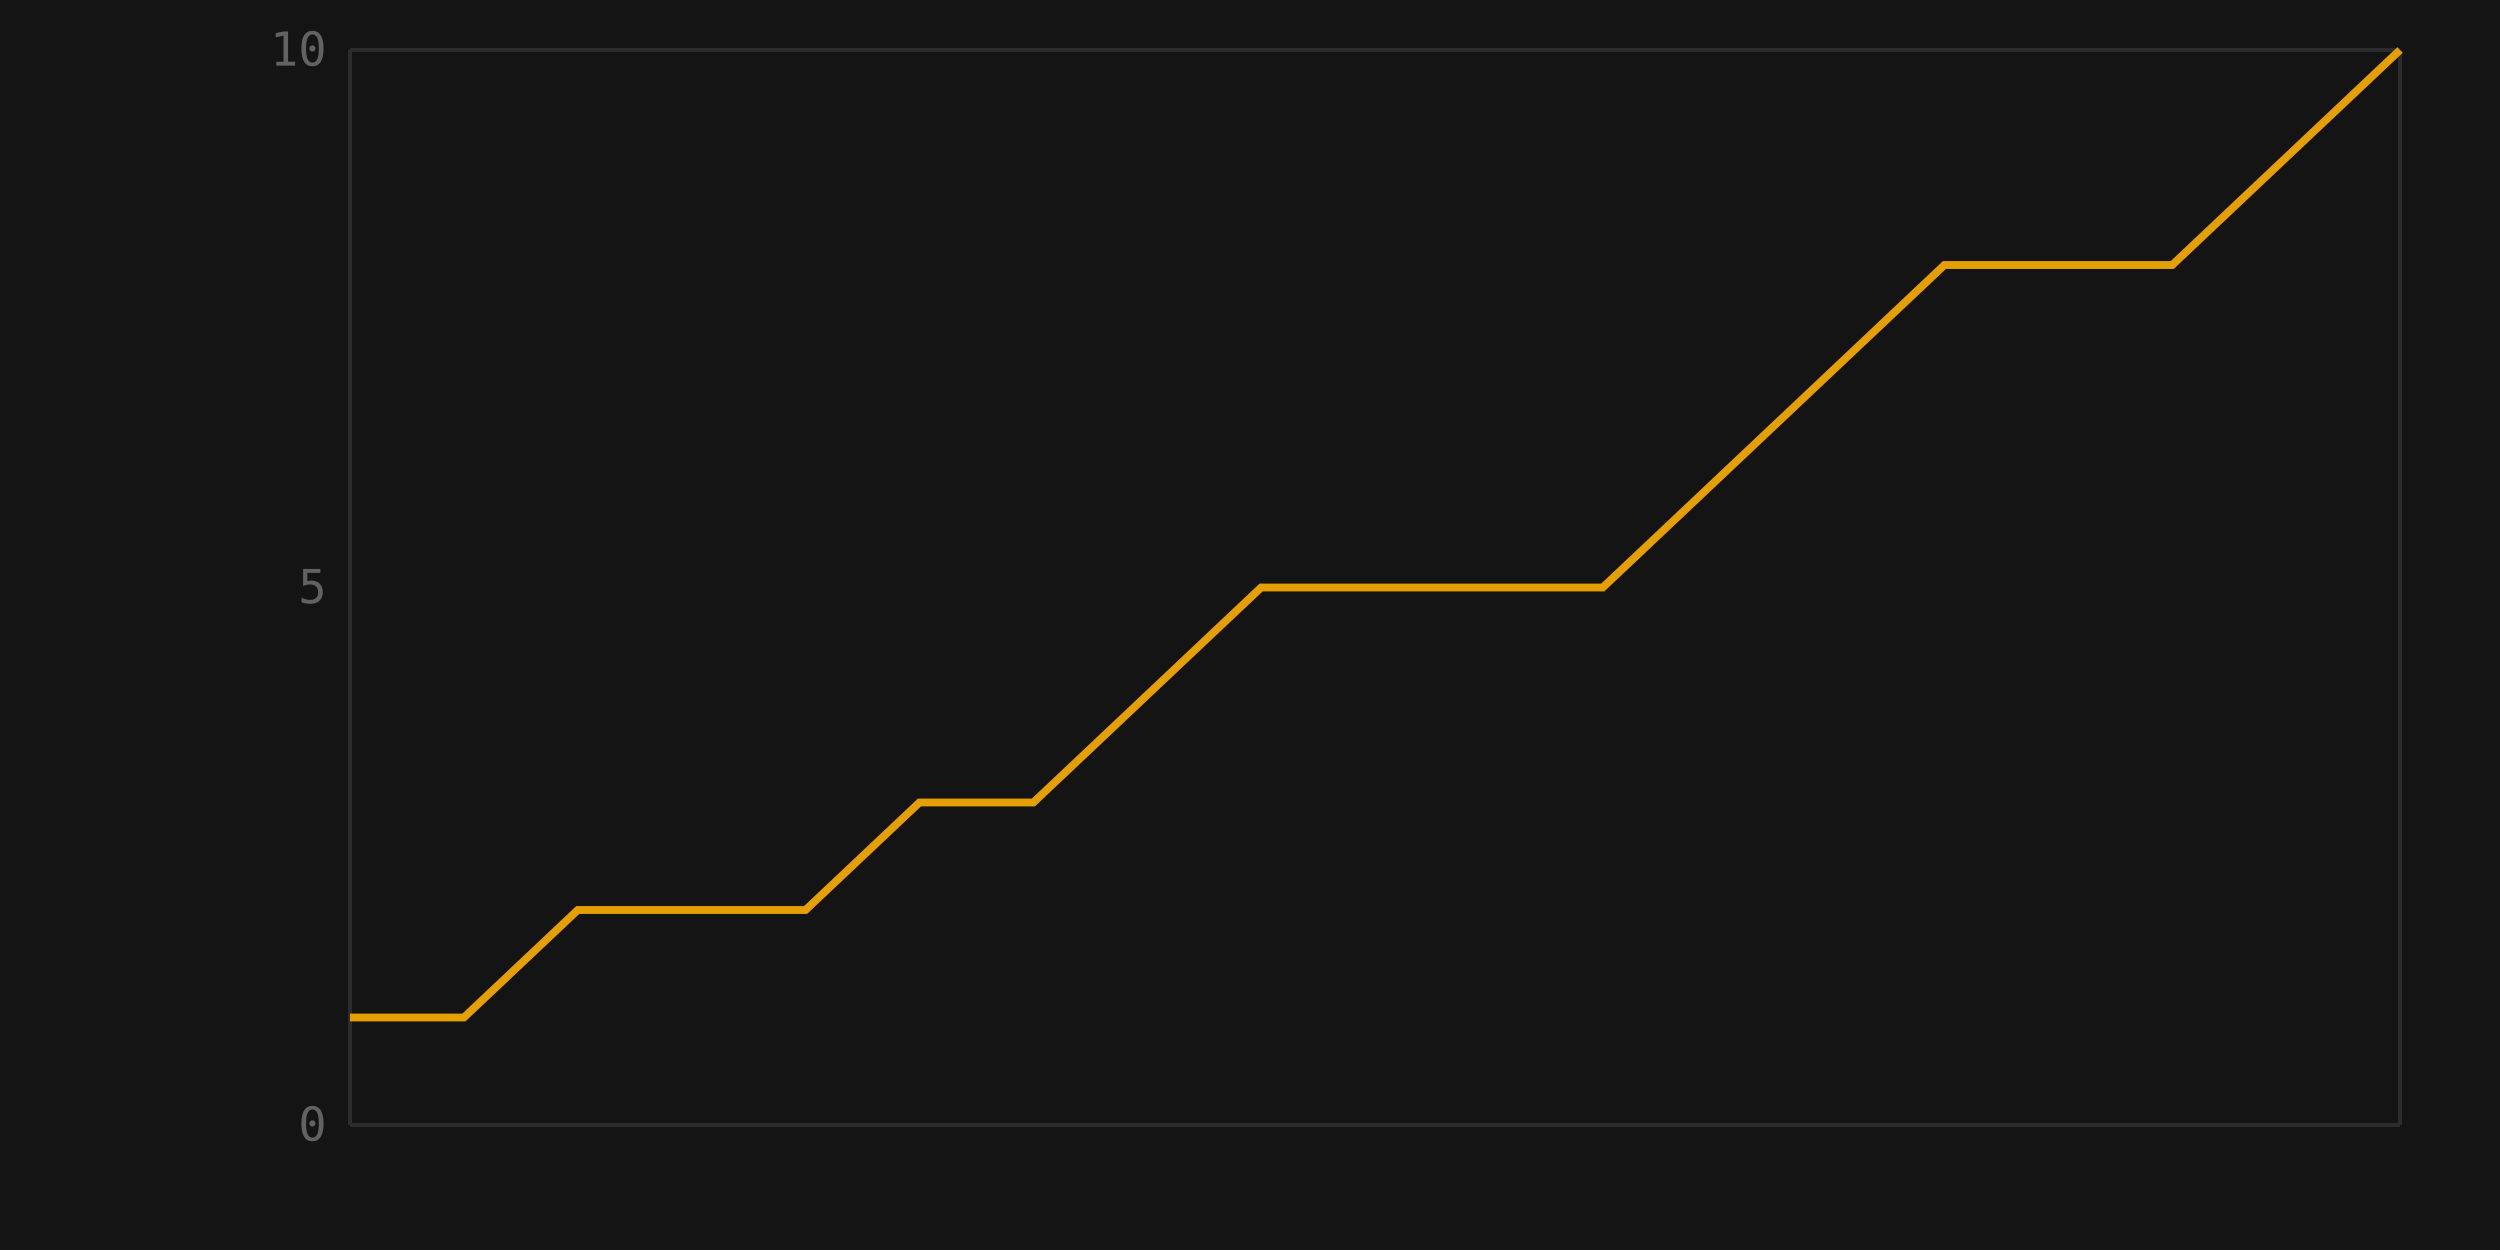
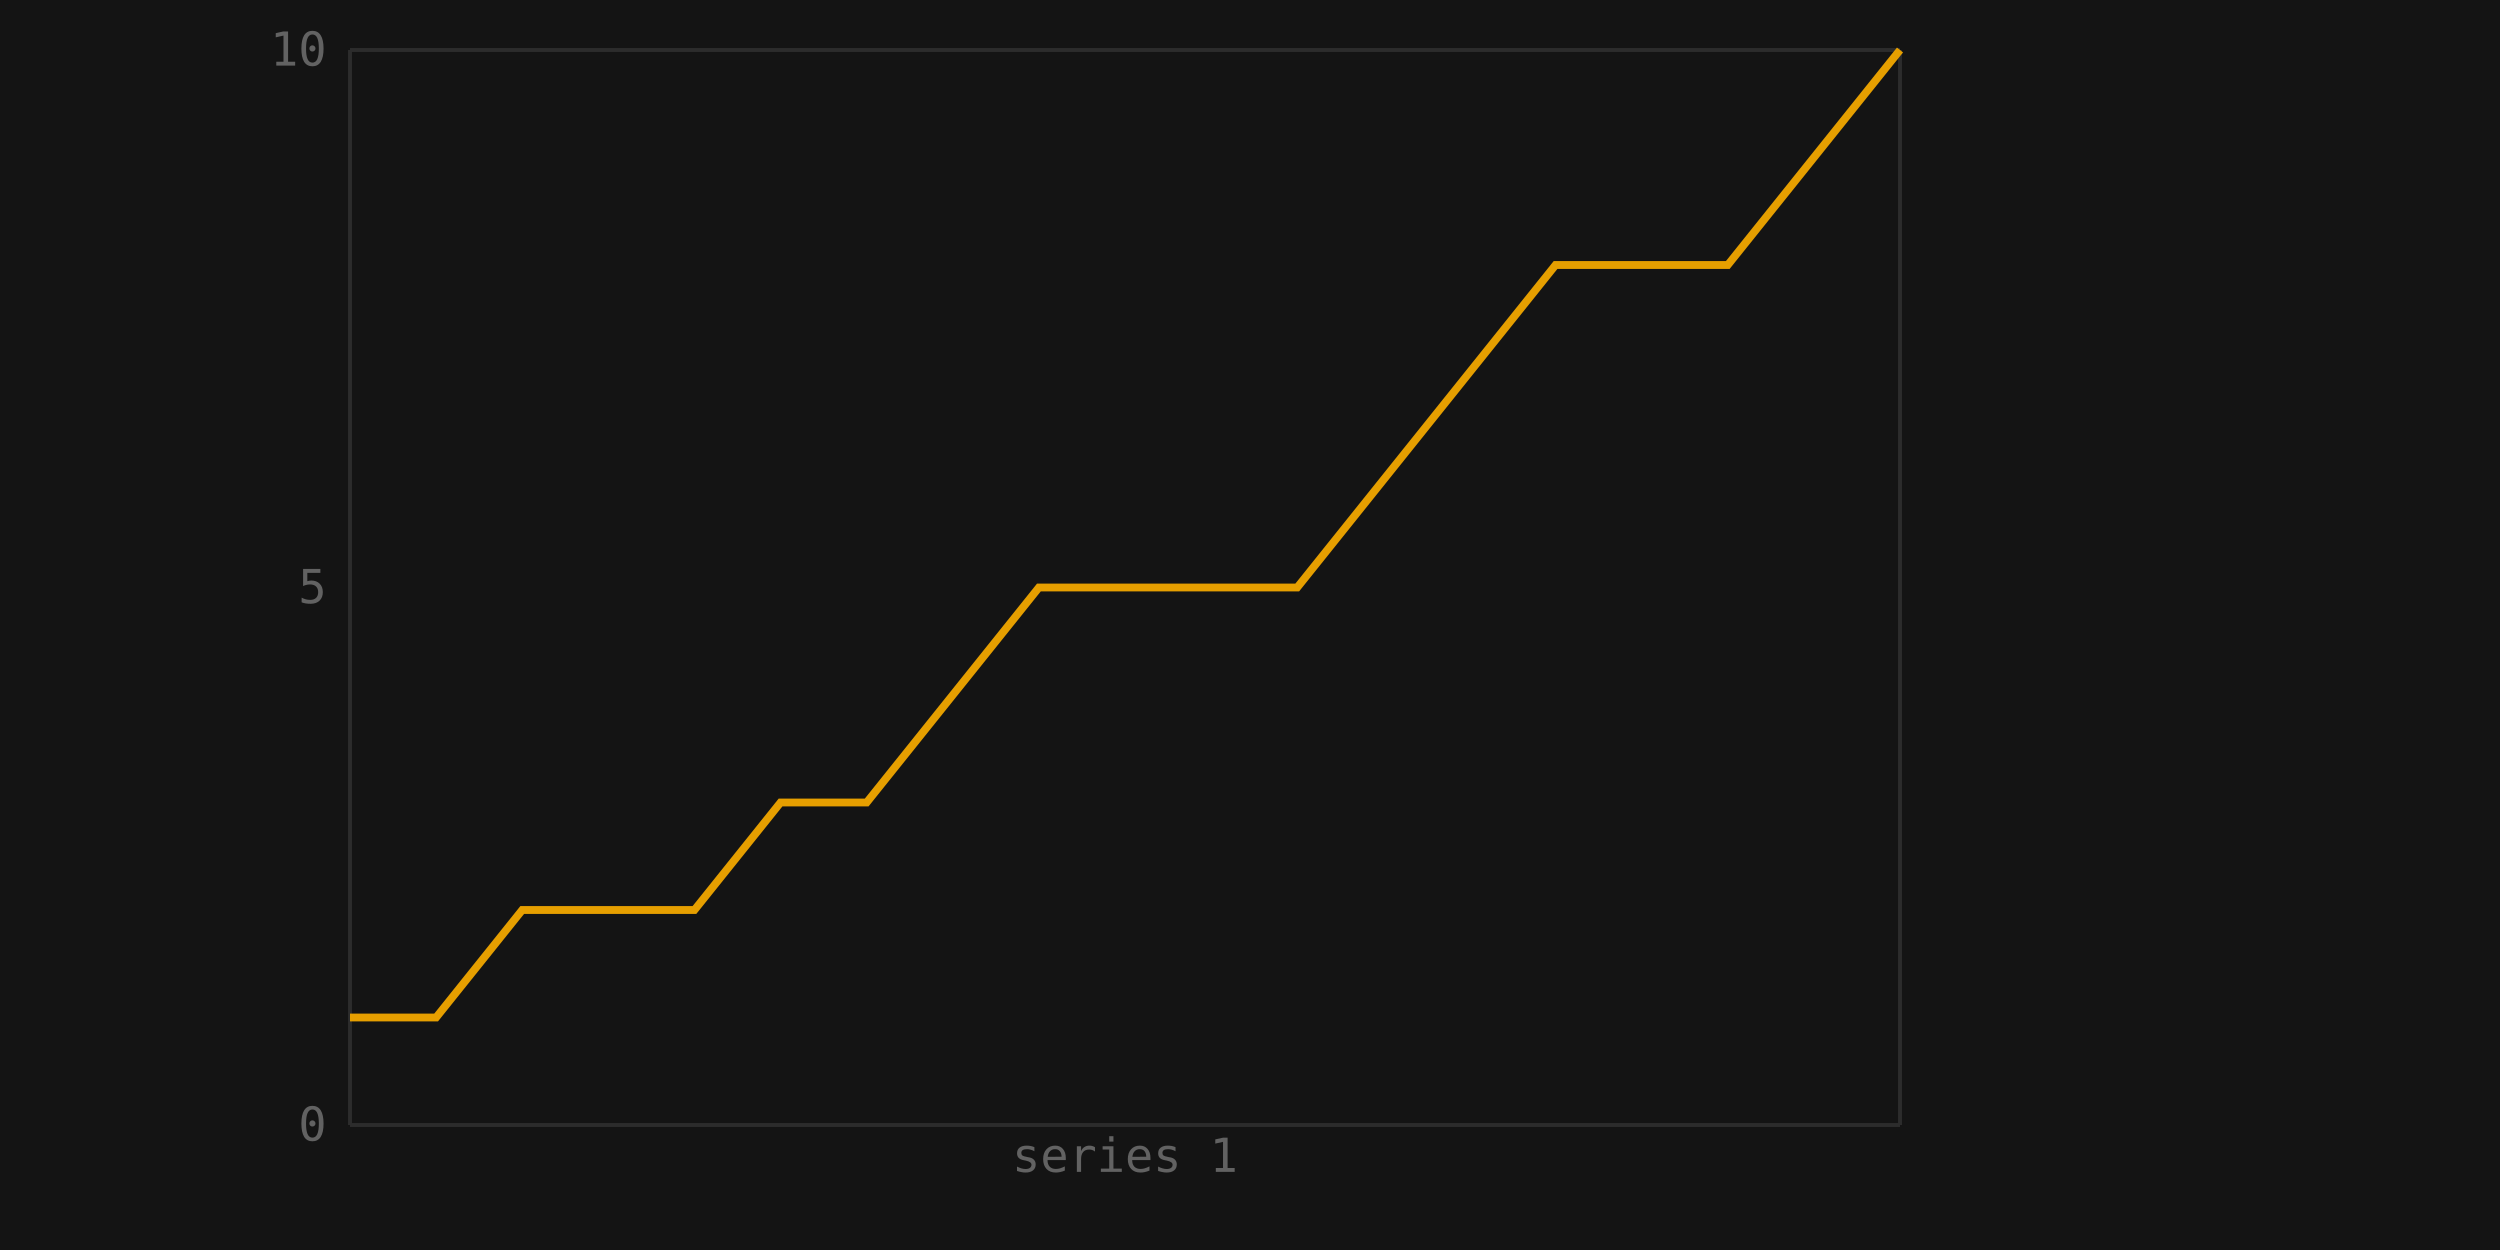
<svg xmlns="http://www.w3.org/2000/svg" viewBox="0 0 640 320" width="640" height="320">
  <rect width="100%" height="100%" fill="#141414" />
  <line x1="89.6" y1="12.8" x2="89.6" y2="288" stroke="#2c2c2c" stroke-width="1" />
-   <line x1="89.6" y1="288" x2="614.4" y2="288" stroke="#2c2c2c" stroke-width="1" />
-   <line x1="614.4" y1="12.8" x2="614.4" y2="288" stroke="#2c2c2c" stroke-width="1" />
-   <line x1="89.6" y1="12.8" x2="614.4" y2="12.8" stroke="#2c2c2c" stroke-width="1" />
+   <line x1="89.6" y1="288" x2="486.4" y2="288" stroke="#2c2c2c" stroke-width="1" />
+   <line x1="486.4" y1="12.8" x2="486.4" y2="288" stroke="#2c2c2c" stroke-width="1" />
+   <line x1="89.6" y1="12.8" x2="486.4" y2="12.8" stroke="#2c2c2c" stroke-width="1" />
  <text x="83.6" y="292" text-anchor="end" font-size="12" font-family="monospace" fill="#626262">0</text>
  <text x="83.6" y="154.4" text-anchor="end" font-size="12" font-family="monospace" fill="#626262">5</text>
  <text x="83.6" y="16.8" text-anchor="end" font-size="12" font-family="monospace" fill="#626262">10</text>
-   <path d="M89.6 260.48 L118.756 260.48 L147.911 232.96 L177.067 232.96 L206.222 232.96 L235.378 205.44 L264.533 205.44 L293.689 177.92 L322.844 150.4 L352 150.4 L381.156 150.4 L410.311 150.4 L439.467 122.88 L468.622 95.36 L497.778 67.84 L526.933 67.84 L556.089 67.84 L585.244 40.32 L614.4 12.8" fill="none" stroke="#e69f00" stroke-width="2" />
+   <text x="288" y="300" text-anchor="middle" font-size="12" font-family="monospace" fill="#626262">series 1</text>
+   <path d="M89.6 260.48 L111.644 260.48 L133.689 232.96 L155.733 232.96 L177.778 232.96 L199.822 205.44 L221.867 205.44 L243.911 177.92 L265.956 150.4 L288 150.4 L310.044 150.4 L332.089 150.4 L354.133 122.88 L376.178 95.36 L398.222 67.84 L420.267 67.84 L442.311 67.84 L464.356 40.32 L486.4 12.8" fill="none" stroke="#e69f00" stroke-width="2" />
</svg>
